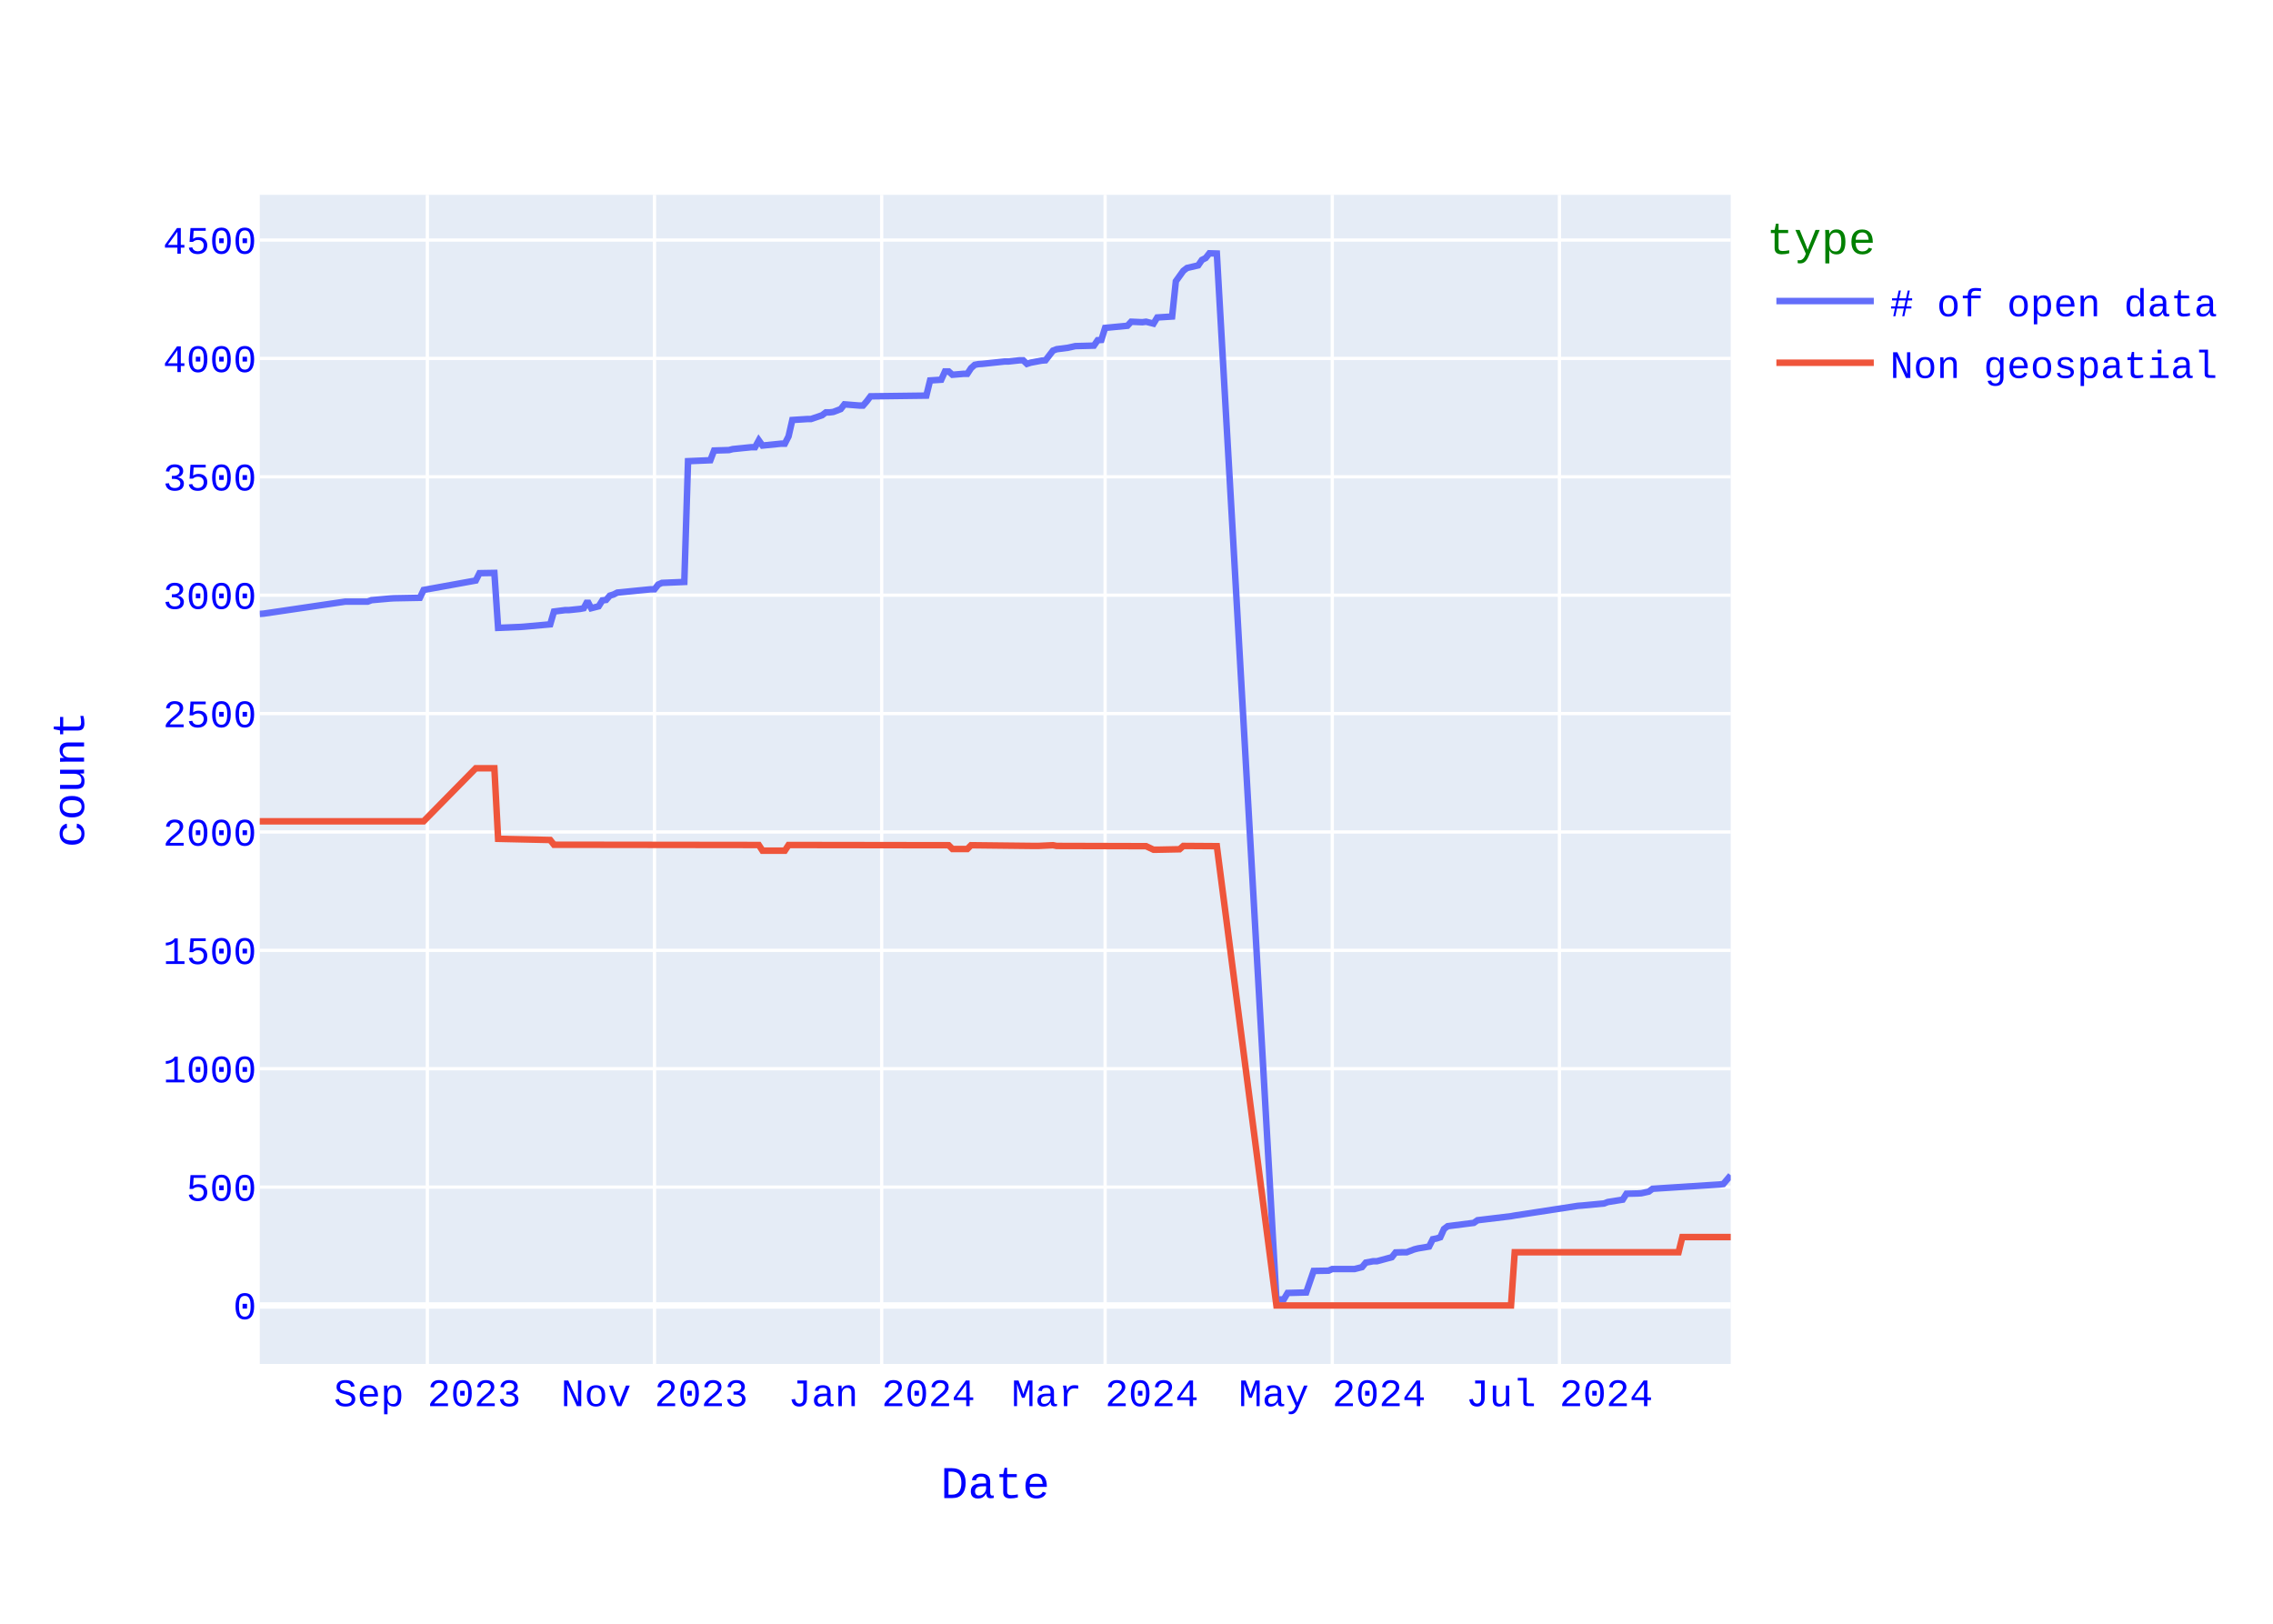
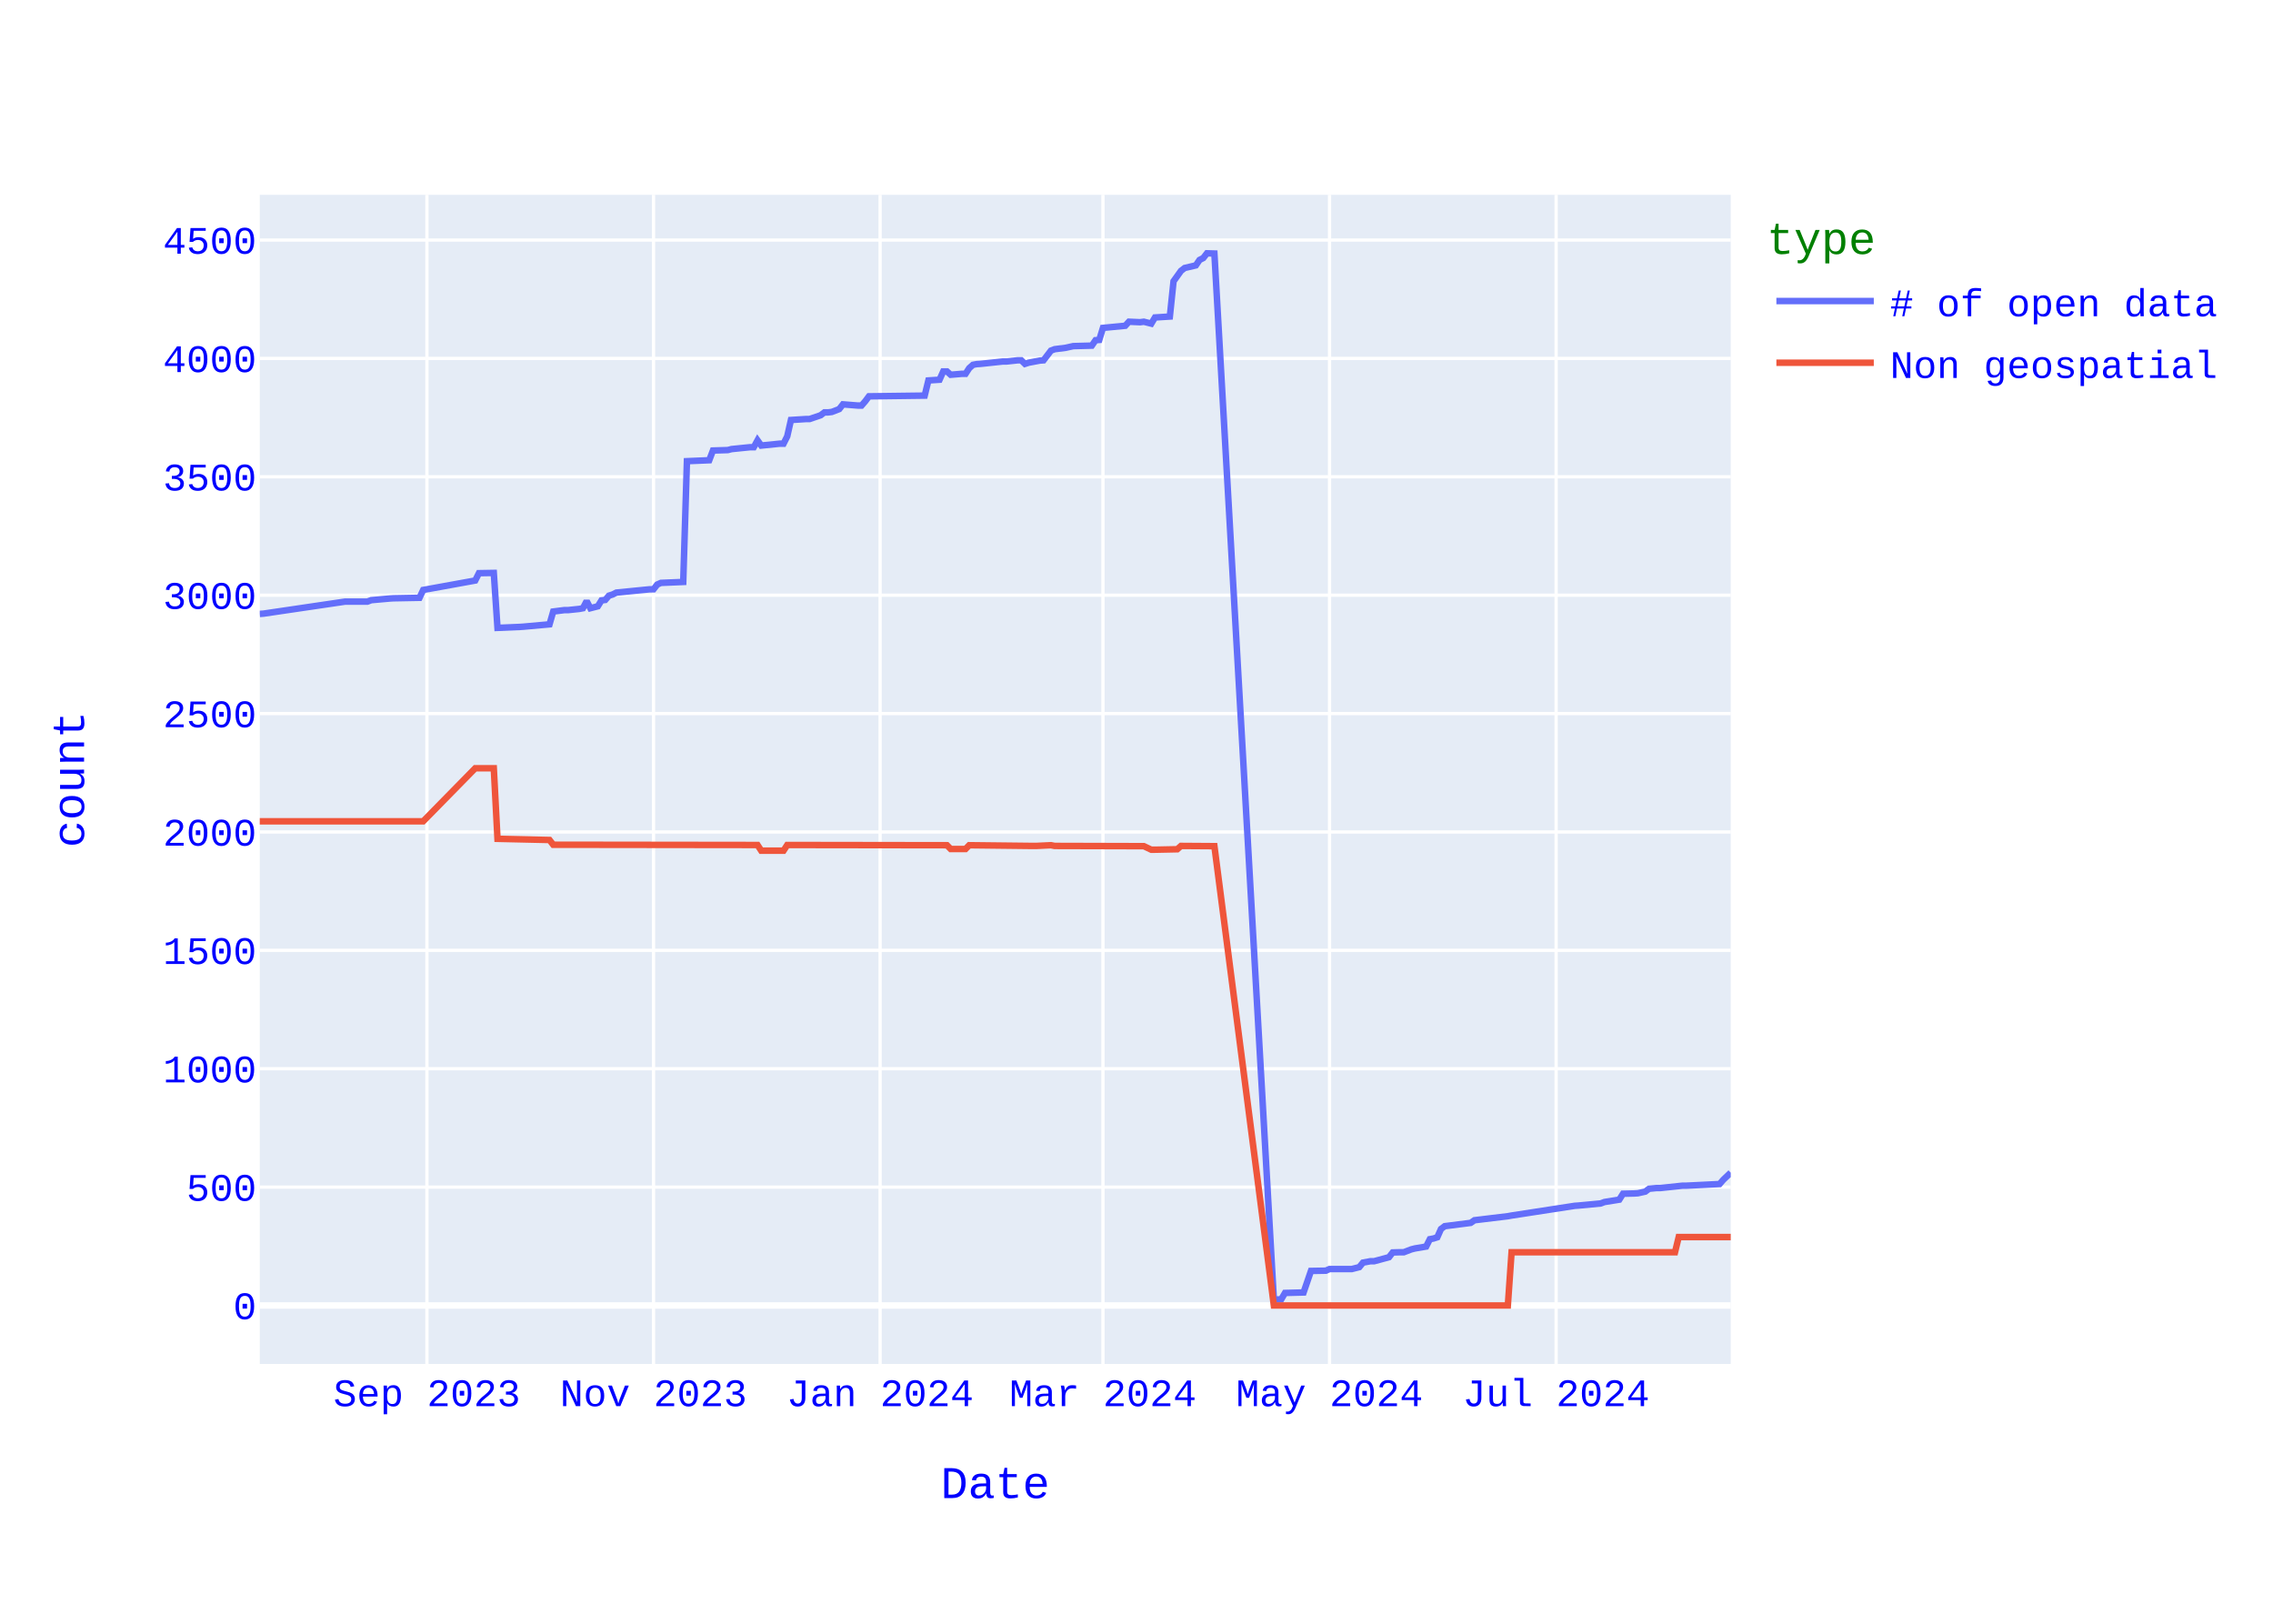
<svg xmlns="http://www.w3.org/2000/svg" class="main-svg" width="700" height="500" style="" viewBox="0 0 700 500">
  <rect x="0" y="0" width="700" height="500" style="fill: rgb(255, 255, 255); fill-opacity: 1;" />
-   <defs id="defs-3377f1">
+   <defs id="defs-376f55">
    <g class="clips">
-       <clipPath id="clip3377f1xyplot" class="plotclip">
+       <clipPath id="clip376f55xyplot" class="plotclip">
        <rect width="453" height="360" />
      </clipPath>
-       <clipPath class="axesclip" id="clip3377f1x">
+       <clipPath class="axesclip" id="clip376f55x">
        <rect x="80" y="0" width="453" height="500" />
      </clipPath>
-       <clipPath class="axesclip" id="clip3377f1y">
+       <clipPath class="axesclip" id="clip376f55y">
        <rect x="0" y="60" width="700" height="360" />
      </clipPath>
-       <clipPath class="axesclip" id="clip3377f1xy">
+       <clipPath class="axesclip" id="clip376f55xy">
        <rect x="80" y="60" width="453" height="360" />
      </clipPath>
    </g>
    <g class="gradients" />
    <g class="patterns" />
  </defs>
  <g class="bglayer">
    <rect class="bg" x="80" y="60" width="453" height="360" style="fill: rgb(229, 236, 246); fill-opacity: 1; stroke-width: 0;" />
  </g>
  <g class="layer-below">
    <g class="imagelayer" />
    <g class="shapelayer" />
  </g>
  <g class="cartesianlayer">
    <g class="subplot xy">
      <g class="layer-subplot">
        <g class="shapelayer" />
        <g class="imagelayer" />
      </g>
      <g class="minor-gridlayer">
        <g class="x" />
        <g class="y" />
      </g>
      <g class="gridlayer">
        <g class="x">
-           <path class="xgrid crisp" transform="translate(131.61,0)" d="M0,60v360" style="stroke: rgb(255, 255, 255); stroke-opacity: 1; stroke-width: 1px;" />
-           <path class="xgrid crisp" transform="translate(201.56,0)" d="M0,60v360" style="stroke: rgb(255, 255, 255); stroke-opacity: 1; stroke-width: 1px;" />
-           <path class="xgrid crisp" transform="translate(271.52,0)" d="M0,60v360" style="stroke: rgb(255, 255, 255); stroke-opacity: 1; stroke-width: 1px;" />
-           <path class="xgrid crisp" transform="translate(340.33,0)" d="M0,60v360" style="stroke: rgb(255, 255, 255); stroke-opacity: 1; stroke-width: 1px;" />
-           <path class="xgrid crisp" transform="translate(410.29,0)" d="M0,60v360" style="stroke: rgb(255, 255, 255); stroke-opacity: 1; stroke-width: 1px;" />
-           <path class="xgrid crisp" transform="translate(480.25,0)" d="M0,60v360" style="stroke: rgb(255, 255, 255); stroke-opacity: 1; stroke-width: 1px;" />
+           <path class="xgrid crisp" transform="translate(131.48,0)" d="M0,60v360" style="stroke: rgb(255, 255, 255); stroke-opacity: 1; stroke-width: 1px;" />
+           <path class="xgrid crisp" transform="translate(201.26,0)" d="M0,60v360" style="stroke: rgb(255, 255, 255); stroke-opacity: 1; stroke-width: 1px;" />
+           <path class="xgrid crisp" transform="translate(271.04,0)" d="M0,60v360" style="stroke: rgb(255, 255, 255); stroke-opacity: 1; stroke-width: 1px;" />
+           <path class="xgrid crisp" transform="translate(339.67,0)" d="M0,60v360" style="stroke: rgb(255, 255, 255); stroke-opacity: 1; stroke-width: 1px;" />
+           <path class="xgrid crisp" transform="translate(409.45,0)" d="M0,60v360" style="stroke: rgb(255, 255, 255); stroke-opacity: 1; stroke-width: 1px;" />
+           <path class="xgrid crisp" transform="translate(479.23,0)" d="M0,60v360" style="stroke: rgb(255, 255, 255); stroke-opacity: 1; stroke-width: 1px;" />
        </g>
        <g class="y">
          <path class="ygrid crisp" transform="translate(0,365.55)" d="M80,0h453" style="stroke: rgb(255, 255, 255); stroke-opacity: 1; stroke-width: 1px;" />
          <path class="ygrid crisp" transform="translate(0,329.09)" d="M80,0h453" style="stroke: rgb(255, 255, 255); stroke-opacity: 1; stroke-width: 1px;" />
          <path class="ygrid crisp" transform="translate(0,292.64)" d="M80,0h453" style="stroke: rgb(255, 255, 255); stroke-opacity: 1; stroke-width: 1px;" />
          <path class="ygrid crisp" transform="translate(0,256.19)" d="M80,0h453" style="stroke: rgb(255, 255, 255); stroke-opacity: 1; stroke-width: 1px;" />
          <path class="ygrid crisp" transform="translate(0,219.73)" d="M80,0h453" style="stroke: rgb(255, 255, 255); stroke-opacity: 1; stroke-width: 1px;" />
          <path class="ygrid crisp" transform="translate(0,183.28)" d="M80,0h453" style="stroke: rgb(255, 255, 255); stroke-opacity: 1; stroke-width: 1px;" />
          <path class="ygrid crisp" transform="translate(0,146.82)" d="M80,0h453" style="stroke: rgb(255, 255, 255); stroke-opacity: 1; stroke-width: 1px;" />
          <path class="ygrid crisp" transform="translate(0,110.37)" d="M80,0h453" style="stroke: rgb(255, 255, 255); stroke-opacity: 1; stroke-width: 1px;" />
          <path class="ygrid crisp" transform="translate(0,73.92)" d="M80,0h453" style="stroke: rgb(255, 255, 255); stroke-opacity: 1; stroke-width: 1px;" />
        </g>
      </g>
      <g class="zerolinelayer">
        <path class="yzl zl crisp" transform="translate(0,402)" d="M80,0h453" style="stroke: rgb(255, 255, 255); stroke-opacity: 1; stroke-width: 2px;" />
      </g>
      <path class="xlines-below" />
      <path class="ylines-below" />
      <g class="overlines-below" />
      <g class="xaxislayer-below" />
      <g class="yaxislayer-below" />
      <g class="overaxes-below" />
-       <g class="plot" transform="translate(80,60)" clip-path="url(#clip3377f1xyplot)">
+       <g class="plot" transform="translate(80,60)" clip-path="url(#clip376f55xyplot)">
        <g class="scatterlayer mlayer">
-           <g class="trace scatter trace161457" style="stroke-miterlimit: 2; opacity: 1;">
+           <g class="trace scatter trace3e73a7" style="stroke-miterlimit: 2; opacity: 1;">
            <g class="fills" />
            <g class="errorbars" />
            <g class="lines">
-               <path class="js-line" d="M453,301.9L450.71,304.6L449.56,304.74L428.92,306.06L427.77,306.93L425.48,307.44L424.33,307.51L420.89,307.59L419.74,309.41L415.15,310.14L414.01,310.58L407.13,311.23L405.98,311.31L386.48,314.3L385.34,314.51L375.02,315.75L373.87,316.56L365.84,317.58L364.69,318.45L363.55,321L362.4,321.37L361.25,321.59L360.11,323.85L356.67,324.43L355.52,324.72L353.23,325.6L352.08,325.6L349.78,325.67L348.64,327.13L344.05,328.37L342.9,328.37L340.61,328.8L339.46,330.19L337.17,330.77L336.02,330.77L330.29,330.77L329.14,331.28L324.55,331.36L322.26,337.99L316.53,338.14L315.38,340.1L313.09,340.18L294.74,18.07L292.44,18L291.3,19.46L290.15,20.04L289,21.72L285.56,22.52L284.42,23.4L282.12,26.6L280.97,37.47L276.39,37.76L275.24,39.65L272.95,39.07L271.8,39.22L268.36,39.07L267.21,40.31L260.33,40.97L259.18,44.68L258.04,44.76L256.89,46.43L251.16,46.58L248.86,47.09L245.42,47.53L244.28,47.96L241.98,50.95L240.84,51.03L237.39,51.68L236.25,52.05L235.1,50.95L233.95,50.95L230.51,51.32L229.37,51.32L222.49,52.05L221.34,52.12L220.19,52.34L219.05,53.36L217.9,55.11L216.75,55.11L213.31,55.4L212.16,54.38L211.02,54.38L209.87,56.93L206.43,57.15L205.28,61.82L188.08,62.04L186.93,63.57L185.79,64.88L184.64,64.88L180.05,64.51L178.91,65.97L176.61,66.85L175.47,66.99L174.32,66.99L173.17,67.87L169.73,69.04L168.58,69.04L164,69.33L162.85,74.36L161.7,76.62L160.56,76.62L154.82,77.2L153.68,75.6L152.53,77.71L151.38,77.71L145.65,78.29L144.5,78.59L139.91,78.73L138.77,81.72L131.89,82.01L130.74,119.2L123.86,119.49L122.71,120L121.56,121.46L120.42,121.46L110.1,122.48L108.95,123.06L107.8,123.42L106.66,124.74L105.51,124.88L104.36,126.7L102.07,127.29L100.92,125.1L99.77,127.29L98.63,127.51L95.19,127.87L94.04,127.87L90.6,128.31L89.45,132.25L81.43,132.97L80.28,133.05L73.4,133.34L72.25,116.42L67.66,116.5L66.52,118.76L50.46,121.67L49.31,124.08L41.29,124.23L40.14,124.3L34.41,124.81L33.26,125.25L26.38,125.25L1.15,128.96L0,129.04" style="vector-effect: none; fill: none; stroke: rgb(99, 110, 250); stroke-opacity: 1; stroke-width: 2px; opacity: 1;" />
+               <path class="js-line" d="M453,301.1L450.71,303.29L449.57,304.6L439.27,305.11L438.13,305.11L431.27,305.84L430.12,305.84L427.83,306.06L426.69,306.93L424.4,307.44L423.26,307.51L419.83,307.59L418.68,309.41L414.11,310.14L412.96,310.58L406.1,311.23L404.95,311.31L385.51,314.3L384.36,314.51L374.07,315.75L372.92,316.56L364.92,317.58L363.77,318.45L362.63,321L361.48,321.37L360.34,321.59L359.2,323.85L355.77,324.43L354.62,324.72L352.33,325.6L351.19,325.6L348.9,325.67L347.76,327.13L343.18,328.37L342.04,328.37L339.75,328.8L338.61,330.19L336.32,330.77L335.17,330.77L329.45,330.77L328.31,331.28L323.73,331.36L321.45,337.99L315.73,338.14L314.58,340.1L312.3,340.18L293.99,18.07L291.7,18L290.56,19.46L289.42,20.04L288.27,21.72L284.84,22.52L283.7,23.4L281.41,26.6L280.27,37.47L275.69,37.76L274.55,39.65L272.26,39.07L271.11,39.22L267.68,39.07L266.54,40.31L259.67,40.97L258.53,44.68L257.39,44.76L256.24,46.43L250.52,46.58L248.23,47.09L244.8,47.53L243.66,47.96L241.37,50.95L240.23,51.03L236.8,51.68L235.65,52.05L234.51,50.95L233.36,50.95L229.93,51.32L228.79,51.32L221.92,52.05L220.78,52.12L219.64,52.34L218.49,53.36L217.35,55.11L216.2,55.11L212.77,55.4L211.63,54.38L210.48,54.38L209.34,56.93L205.91,57.15L204.77,61.82L187.61,62.04L186.46,63.57L185.32,64.88L184.17,64.88L179.6,64.51L178.45,65.97L176.17,66.85L175.02,66.99L173.88,66.99L172.73,67.87L169.3,69.04L168.16,69.04L163.58,69.33L162.44,74.36L161.3,76.62L160.15,76.62L154.43,77.2L153.29,75.6L152.14,77.71L151,77.71L145.28,78.29L144.14,78.59L139.56,78.73L138.42,81.72L131.55,82.01L130.41,119.2L123.55,119.49L122.4,120L121.26,121.46L120.11,121.46L109.82,122.48L108.67,123.06L107.53,123.42L106.39,124.74L105.24,124.88L104.1,126.7L101.81,127.29L100.67,125.1L99.52,127.29L98.38,127.51L94.95,127.87L93.8,127.87L90.37,128.31L89.23,132.25L81.22,132.97L80.08,133.05L73.21,133.34L72.07,116.42L67.49,116.5L66.35,118.76L50.33,121.67L49.19,124.08L41.18,124.23L40.04,124.3L34.32,124.81L33.17,125.25L26.31,125.25L1.14,128.96L0,129.04" style="vector-effect: none; fill: none; stroke: rgb(99, 110, 250); stroke-opacity: 1; stroke-width: 2px; opacity: 1;" />
            </g>
            <g class="points" />
            <g class="text" />
          </g>
-           <g class="trace scatter trace6b0f24" style="stroke-miterlimit: 2; opacity: 1;">
+           <g class="trace scatter trace3e841d" style="stroke-miterlimit: 2; opacity: 1;">
            <g class="fills" />
            <g class="errorbars" />
            <g class="lines">
-               <path class="js-line" d="M453,320.93L438.09,320.93L436.94,325.6L386.48,325.6L385.34,342L313.09,342L294.74,200.56L284.42,200.49L283.27,201.51L276.39,201.65L275.24,201.65L272.95,200.56L271.8,200.56L245.42,200.49L244.28,200.27L239.69,200.49L238.54,200.49L219.05,200.27L217.9,201.43L213.31,201.43L212.16,200.27L162.85,200.2L161.7,201.95L154.82,201.95L153.68,200.2L90.6,200.12L89.45,198.66L73.4,198.3L72.25,176.57L66.52,176.57L50.46,192.9L0,192.9" style="vector-effect: none; fill: none; stroke: rgb(239, 85, 59); stroke-opacity: 1; stroke-width: 2px; opacity: 1;" />
+               <path class="js-line" d="M453,320.93L436.98,320.93L435.84,325.6L385.51,325.6L384.36,342L312.3,342L293.99,200.56L283.7,200.49L282.55,201.51L275.69,201.65L274.55,201.65L272.26,200.56L271.11,200.56L244.8,200.49L243.66,200.27L239.08,200.49L237.94,200.49L218.49,200.27L217.35,201.43L212.77,201.43L211.63,200.27L162.44,200.2L161.3,201.95L154.43,201.95L153.29,200.2L90.37,200.12L89.23,198.66L73.21,198.3L72.07,176.57L66.35,176.57L50.33,192.9L0,192.9" style="vector-effect: none; fill: none; stroke: rgb(239, 85, 59); stroke-opacity: 1; stroke-width: 2px; opacity: 1;" />
            </g>
            <g class="points" />
            <g class="text" />
          </g>
        </g>
      </g>
      <g class="overplot" />
      <path class="xlines-above crisp" d="M0,0" style="fill: none;" />
      <path class="ylines-above crisp" d="M0,0" style="fill: none;" />
      <g class="overlines-above" />
      <g class="xaxislayer-above">
        <g class="xtick">
-           <text text-anchor="middle" x="0" y="433" transform="translate(131.61,0)" style="font-family: 'Courier New'; font-size: 12px; fill: rgb(0, 0, 255); fill-opacity: 1; white-space: pre; opacity: 1;">Sep 2023</text>
-         </g>
-         <g class="xtick">
-           <text text-anchor="middle" x="0" y="433" style="font-family: 'Courier New'; font-size: 12px; fill: rgb(0, 0, 255); fill-opacity: 1; white-space: pre; opacity: 1;" transform="translate(201.56,0)">Nov 2023</text>
-         </g>
-         <g class="xtick">
-           <text text-anchor="middle" x="0" y="433" style="font-family: 'Courier New'; font-size: 12px; fill: rgb(0, 0, 255); fill-opacity: 1; white-space: pre; opacity: 1;" transform="translate(271.52,0)">Jan 2024</text>
-         </g>
-         <g class="xtick">
-           <text text-anchor="middle" x="0" y="433" style="font-family: 'Courier New'; font-size: 12px; fill: rgb(0, 0, 255); fill-opacity: 1; white-space: pre; opacity: 1;" transform="translate(340.33,0)">Mar 2024</text>
-         </g>
-         <g class="xtick">
-           <text text-anchor="middle" x="0" y="433" style="font-family: 'Courier New'; font-size: 12px; fill: rgb(0, 0, 255); fill-opacity: 1; white-space: pre; opacity: 1;" transform="translate(410.29,0)">May 2024</text>
-         </g>
-         <g class="xtick">
-           <text text-anchor="middle" x="0" y="433" style="font-family: 'Courier New'; font-size: 12px; fill: rgb(0, 0, 255); fill-opacity: 1; white-space: pre; opacity: 1;" transform="translate(480.25,0)">Jul 2024</text>
+           <text text-anchor="middle" x="0" y="433" transform="translate(131.48,0)" style="font-family: 'Courier New'; font-size: 12px; fill: rgb(0, 0, 255); fill-opacity: 1; white-space: pre; opacity: 1;">Sep 2023</text>
+         </g>
+         <g class="xtick">
+           <text text-anchor="middle" x="0" y="433" style="font-family: 'Courier New'; font-size: 12px; fill: rgb(0, 0, 255); fill-opacity: 1; white-space: pre; opacity: 1;" transform="translate(201.26,0)">Nov 2023</text>
+         </g>
+         <g class="xtick">
+           <text text-anchor="middle" x="0" y="433" style="font-family: 'Courier New'; font-size: 12px; fill: rgb(0, 0, 255); fill-opacity: 1; white-space: pre; opacity: 1;" transform="translate(271.04,0)">Jan 2024</text>
+         </g>
+         <g class="xtick">
+           <text text-anchor="middle" x="0" y="433" style="font-family: 'Courier New'; font-size: 12px; fill: rgb(0, 0, 255); fill-opacity: 1; white-space: pre; opacity: 1;" transform="translate(339.67,0)">Mar 2024</text>
+         </g>
+         <g class="xtick">
+           <text text-anchor="middle" x="0" y="433" style="font-family: 'Courier New'; font-size: 12px; fill: rgb(0, 0, 255); fill-opacity: 1; white-space: pre; opacity: 1;" transform="translate(409.45,0)">May 2024</text>
+         </g>
+         <g class="xtick">
+           <text text-anchor="middle" x="0" y="433" style="font-family: 'Courier New'; font-size: 12px; fill: rgb(0, 0, 255); fill-opacity: 1; white-space: pre; opacity: 1;" transform="translate(479.23,0)">Jul 2024</text>
        </g>
      </g>
      <g class="yaxislayer-above">
        <g class="ytick">
          <text text-anchor="end" x="79" y="4.2" transform="translate(0,402)" style="font-family: 'Courier New'; font-size: 12px; fill: rgb(0, 0, 255); fill-opacity: 1; white-space: pre; opacity: 1;">0</text>
        </g>
        <g class="ytick">
          <text text-anchor="end" x="79" y="4.2" style="font-family: 'Courier New'; font-size: 12px; fill: rgb(0, 0, 255); fill-opacity: 1; white-space: pre; opacity: 1;" transform="translate(0,365.55)">500</text>
        </g>
        <g class="ytick">
          <text text-anchor="end" x="79" y="4.2" style="font-family: 'Courier New'; font-size: 12px; fill: rgb(0, 0, 255); fill-opacity: 1; white-space: pre; opacity: 1;" transform="translate(0,329.09)">1000</text>
        </g>
        <g class="ytick">
          <text text-anchor="end" x="79" y="4.2" style="font-family: 'Courier New'; font-size: 12px; fill: rgb(0, 0, 255); fill-opacity: 1; white-space: pre; opacity: 1;" transform="translate(0,292.64)">1500</text>
        </g>
        <g class="ytick">
          <text text-anchor="end" x="79" y="4.2" style="font-family: 'Courier New'; font-size: 12px; fill: rgb(0, 0, 255); fill-opacity: 1; white-space: pre; opacity: 1;" transform="translate(0,256.19)">2000</text>
        </g>
        <g class="ytick">
          <text text-anchor="end" x="79" y="4.2" style="font-family: 'Courier New'; font-size: 12px; fill: rgb(0, 0, 255); fill-opacity: 1; white-space: pre; opacity: 1;" transform="translate(0,219.73)">2500</text>
        </g>
        <g class="ytick">
          <text text-anchor="end" x="79" y="4.2" style="font-family: 'Courier New'; font-size: 12px; fill: rgb(0, 0, 255); fill-opacity: 1; white-space: pre; opacity: 1;" transform="translate(0,183.28)">3000</text>
        </g>
        <g class="ytick">
          <text text-anchor="end" x="79" y="4.2" style="font-family: 'Courier New'; font-size: 12px; fill: rgb(0, 0, 255); fill-opacity: 1; white-space: pre; opacity: 1;" transform="translate(0,146.82)">3500</text>
        </g>
        <g class="ytick">
          <text text-anchor="end" x="79" y="4.2" style="font-family: 'Courier New'; font-size: 12px; fill: rgb(0, 0, 255); fill-opacity: 1; white-space: pre; opacity: 1;" transform="translate(0,110.37)">4000</text>
        </g>
        <g class="ytick">
          <text text-anchor="end" x="79" y="4.2" style="font-family: 'Courier New'; font-size: 12px; fill: rgb(0, 0, 255); fill-opacity: 1; white-space: pre; opacity: 1;" transform="translate(0,73.92)">4500</text>
        </g>
      </g>
      <g class="overaxes-above" />
    </g>
  </g>
  <g class="polarlayer" />
  <g class="smithlayer" />
  <g class="ternarylayer" />
  <g class="geolayer" />
  <g class="funnelarealayer" />
  <g class="pielayer" />
  <g class="iciclelayer" />
  <g class="treemaplayer" />
  <g class="sunburstlayer" />
  <g class="glimages" />
-   <defs id="topdefs-3377f1">
+   <defs id="topdefs-376f55">
    <g class="clips" />
-     <clipPath id="legend3377f1">
+     <clipPath id="legend376f55">
      <rect width="146" height="67" x="0" y="0" />
    </clipPath>
  </defs>
  <g class="layer-above">
    <g class="imagelayer" />
    <g class="shapelayer" />
  </g>
  <g class="infolayer">
    <g class="legend" pointer-events="all" transform="translate(542.06,60)">
      <rect class="bg" shape-rendering="crispEdges" style="stroke: rgb(68, 68, 68); stroke-opacity: 1; fill: rgb(255, 255, 255); fill-opacity: 1; stroke-width: 0px;" width="146" height="67" x="0" y="0" />
-       <g class="scrollbox" transform="" clip-path="url(#legend3377f1)">
+       <g class="scrollbox" transform="" clip-path="url(#legend376f55)">
        <text class="legendtitletext" text-anchor="start" x="2" y="18.2" style="font-family: 'Courier New'; font-size: 14px; fill: rgb(0, 128, 0); fill-opacity: 1; white-space: pre;">type</text>
        <g class="groups" transform="">
          <g class="traces" transform="translate(0,32.7)" style="opacity: 1;">
            <text class="legendtext" text-anchor="start" x="40" y="4.68" style="font-family: 'Courier New'; font-size: 12px; fill: rgb(0, 0, 255); fill-opacity: 1; white-space: pre;"># of open data</text>
            <g class="layers" style="opacity: 1;">
              <g class="legendfill" />
              <g class="legendlines">
                <path class="js-line" d="M5,0h30" style="fill: none; stroke: rgb(99, 110, 250); stroke-opacity: 1; stroke-width: 2px;" />
              </g>
              <g class="legendsymbols">
                <g class="legendpoints" />
              </g>
            </g>
            <rect class="legendtoggle" x="0" y="-9.5" width="140.828" height="19" style="fill: rgb(0, 0, 0); fill-opacity: 0;" />
          </g>
        </g>
        <g class="groups" transform="">
          <g class="traces" transform="translate(0,51.7)" style="opacity: 1;">
            <text class="legendtext" text-anchor="start" x="40" y="4.68" style="font-family: 'Courier New'; font-size: 12px; fill: rgb(0, 0, 255); fill-opacity: 1; white-space: pre;">Non geospatial</text>
            <g class="layers" style="opacity: 1;">
              <g class="legendfill" />
              <g class="legendlines">
                <path class="js-line" d="M5,0h30" style="fill: none; stroke: rgb(239, 85, 59); stroke-opacity: 1; stroke-width: 2px;" />
              </g>
              <g class="legendsymbols">
                <g class="legendpoints" />
              </g>
            </g>
            <rect class="legendtoggle" x="0" y="-9.5" width="140.828" height="19" style="fill: rgb(0, 0, 0); fill-opacity: 0;" />
          </g>
        </g>
      </g>
      <rect class="scrollbar" rx="20" ry="3" width="0" height="0" style="fill: rgb(128, 139, 164); fill-opacity: 1;" x="0" y="0" />
    </g>
    <g class="g-gtitle" />
    <g class="g-xtitle">
      <text class="xtitle" x="306.5" y="461.3" text-anchor="middle" style="font-family: 'Courier New'; font-size: 14px; fill: rgb(0, 0, 255); opacity: 1; font-weight: normal; white-space: pre;">Date</text>
    </g>
    <g class="g-ytitle">
      <text class="ytitle" transform="rotate(-90,25.8875,240)" x="25.888" y="240" text-anchor="middle" style="font-family: 'Courier New'; font-size: 14px; fill: rgb(0, 0, 255); opacity: 1; font-weight: normal; white-space: pre;">count</text>
    </g>
  </g>
</svg>
